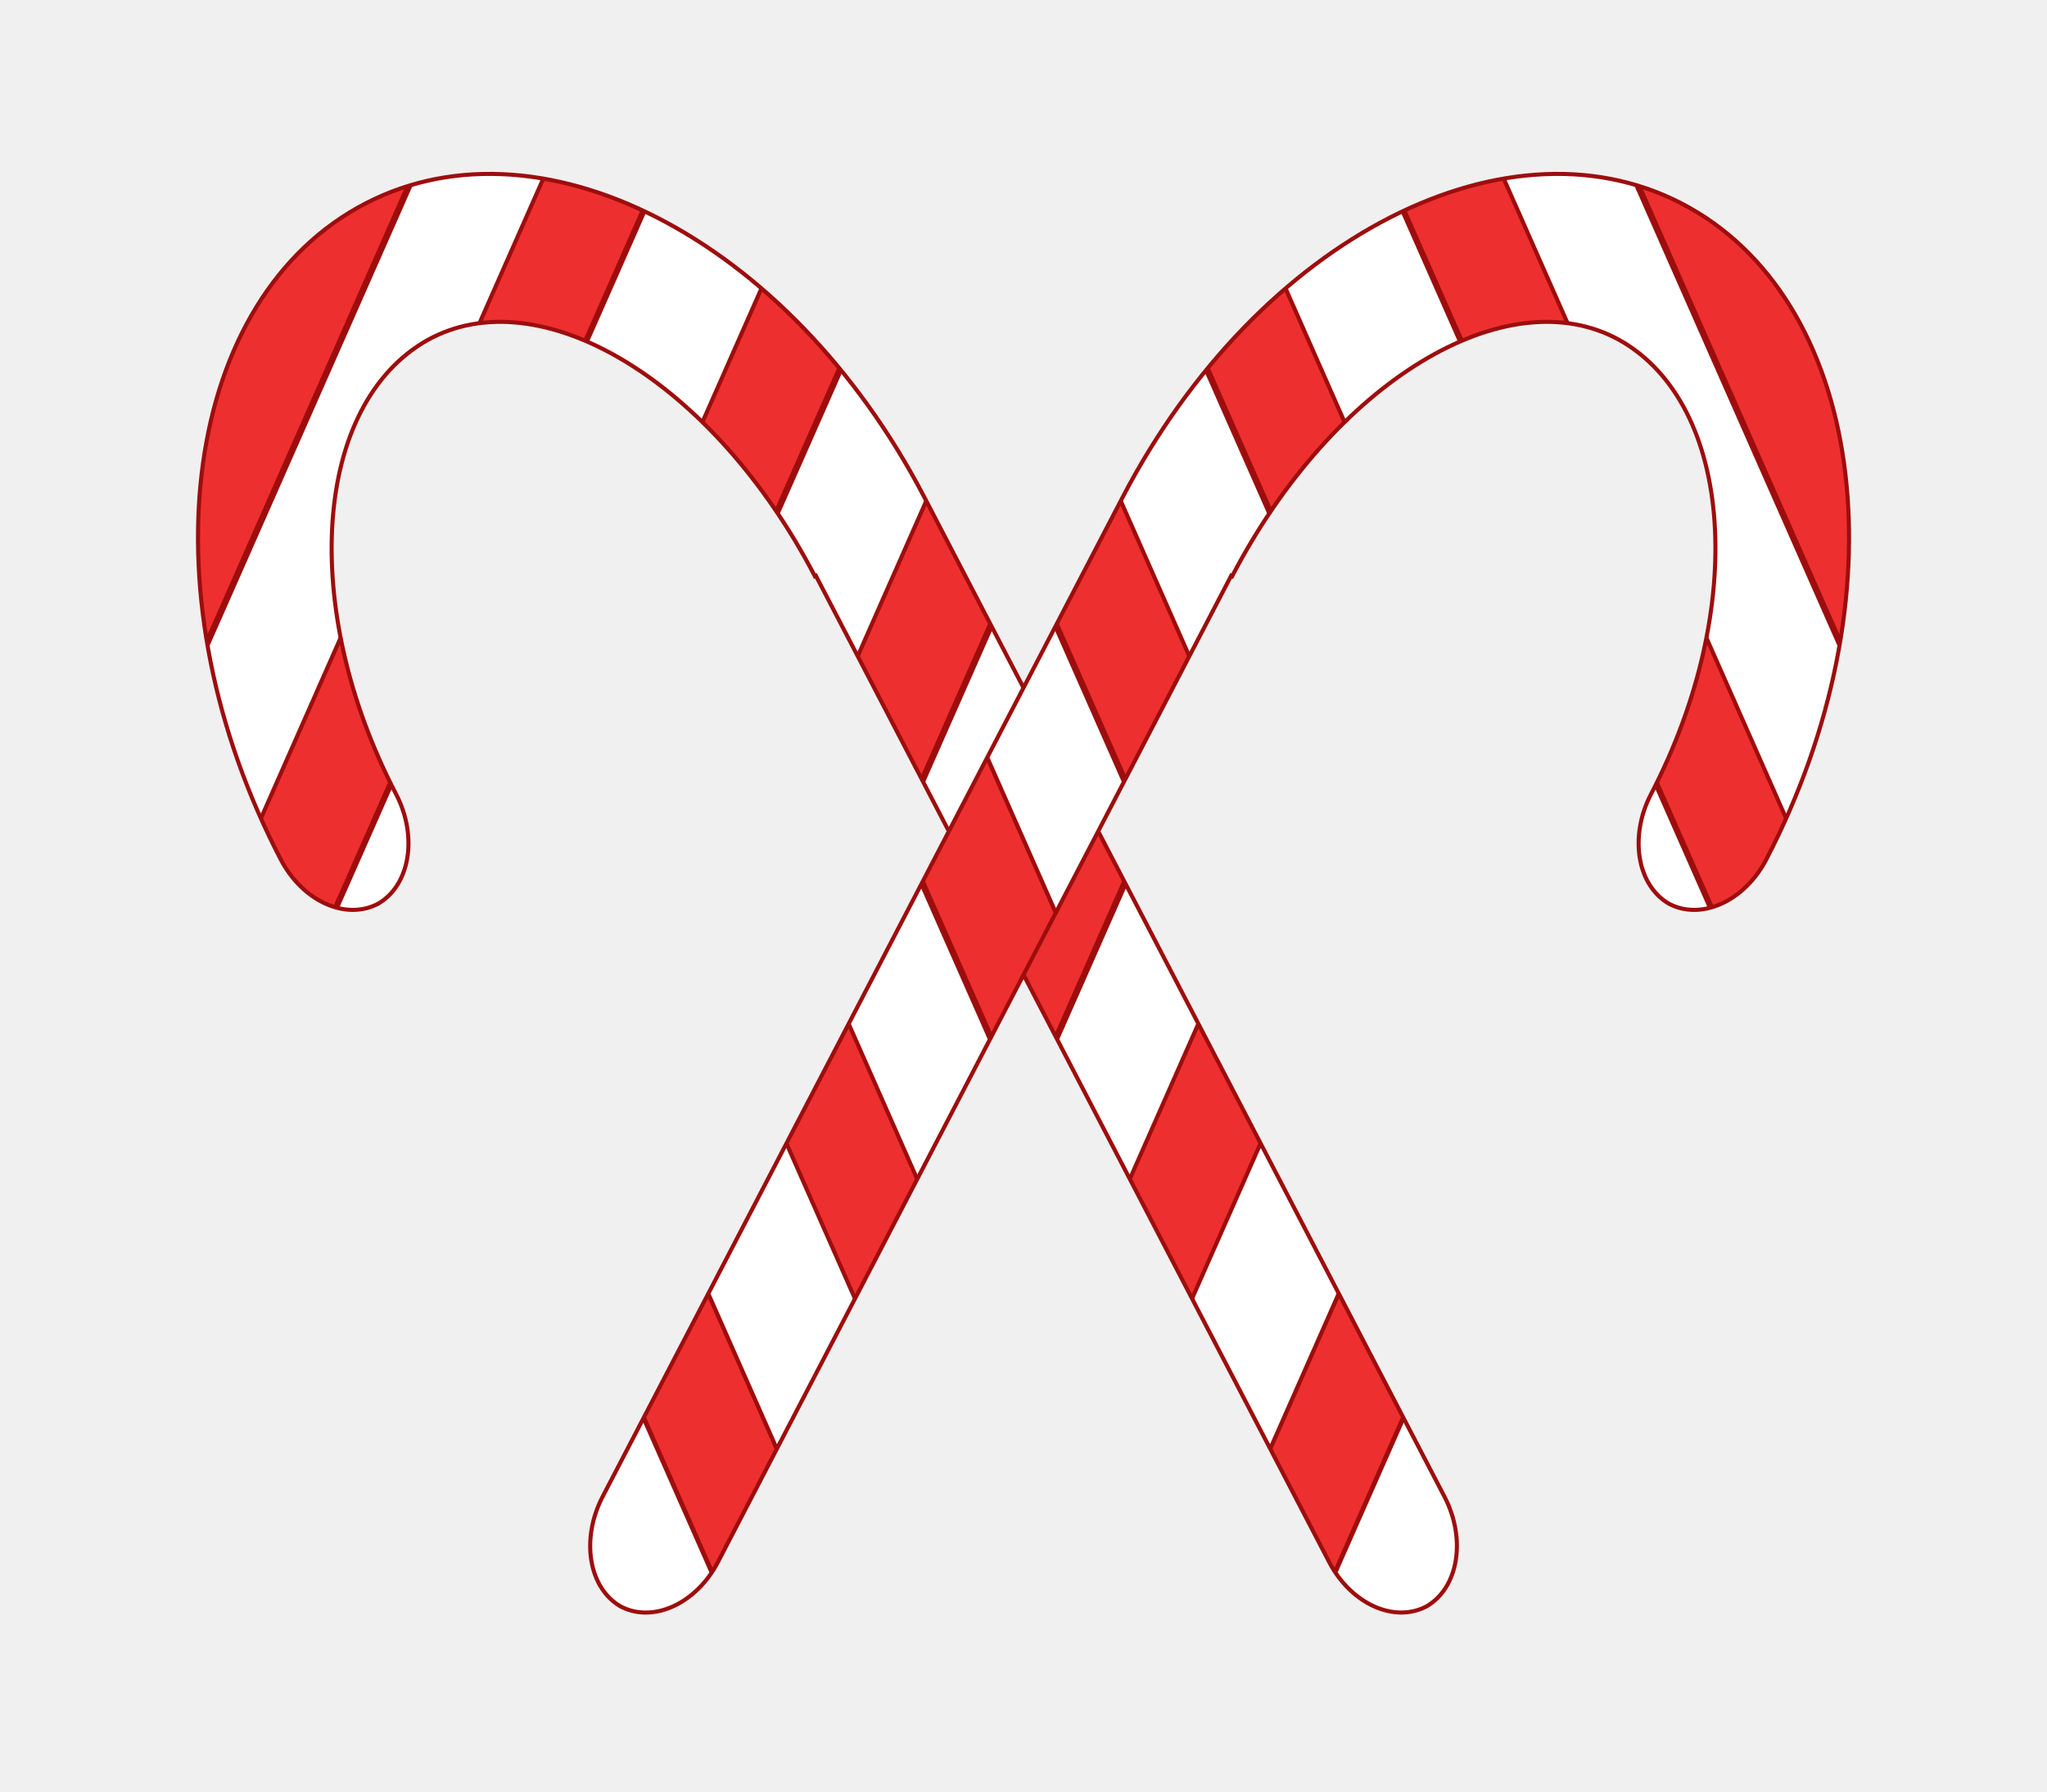
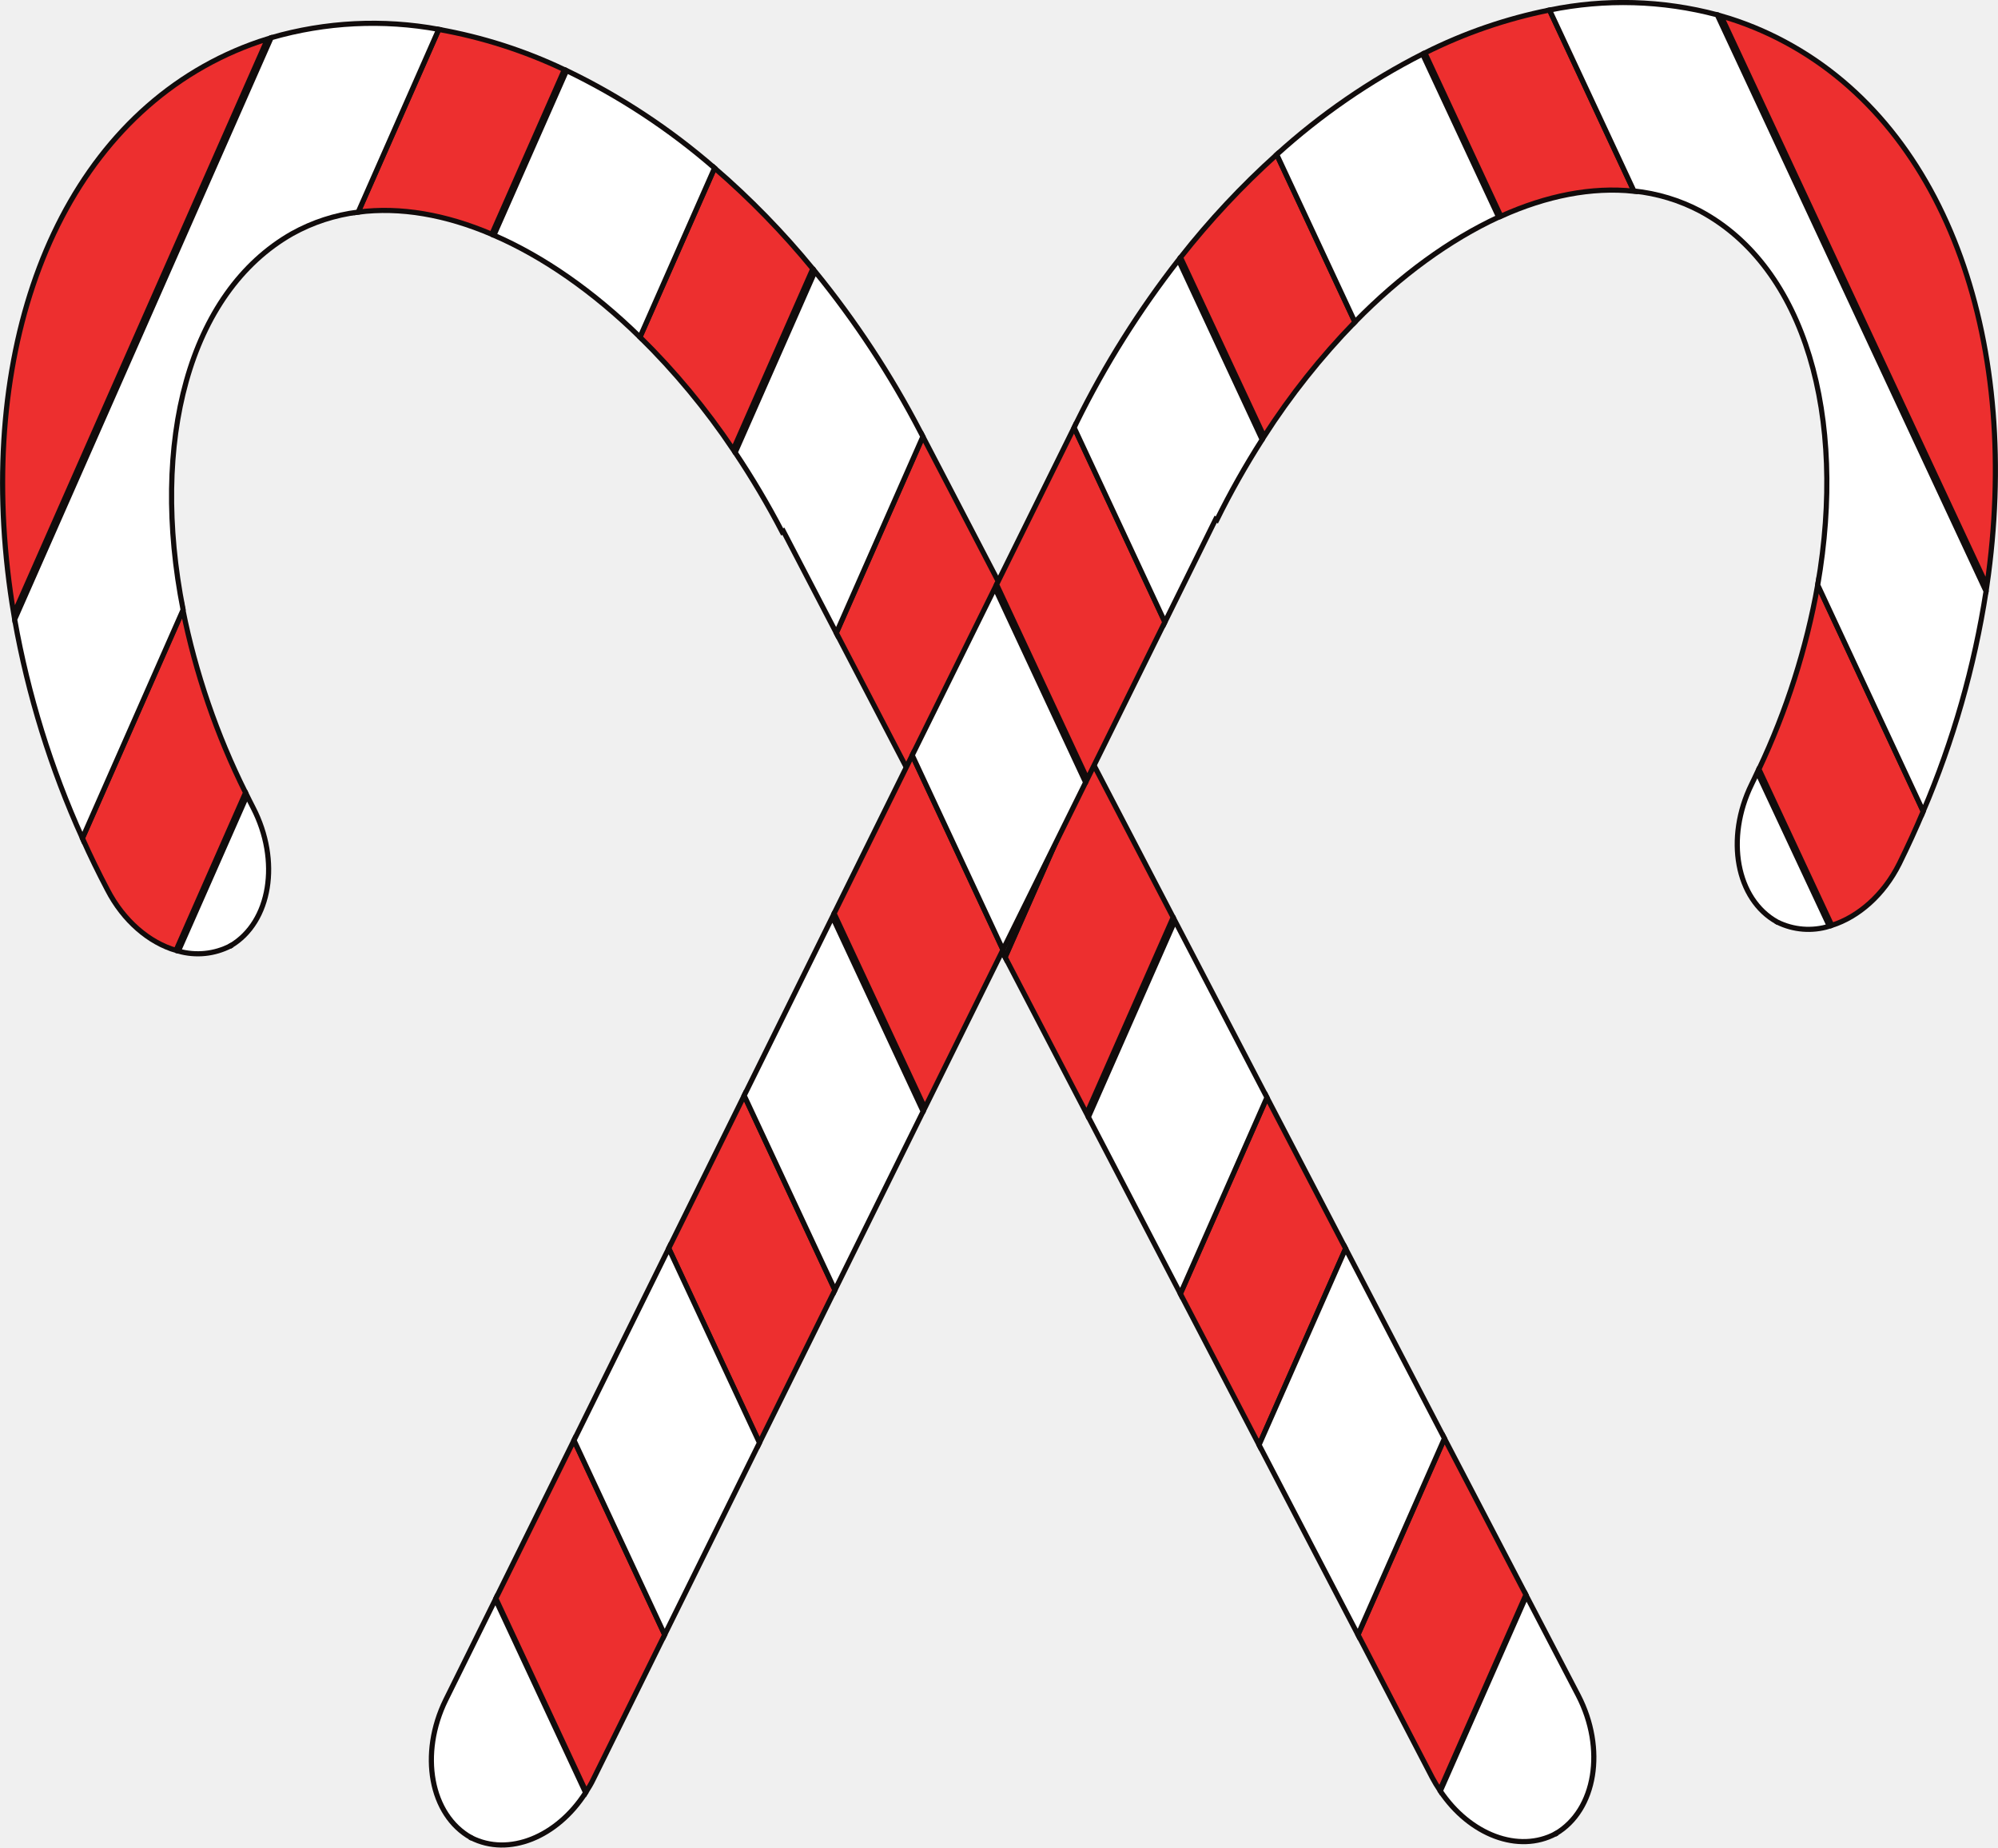
- <svg xmlns="http://www.w3.org/2000/svg" width="502.93" height="440.21" viewBox="0 0 502.93 440.21">
+ <svg xmlns="http://www.w3.org/2000/svg" width="388.44" height="359.15" viewBox="0 0 388.44 359.15">
  <defs>
    <style>
-       .a, .e {
-         fill: none;
+       .a {
+         fill: #ed2f2f;
+       }
+ 
+       .a, .b {
+         stroke: #110c0c;
+         stroke-miterlimit: 10;
      }

      .b {
-         clip-path: url(#a);
-       }
- 
-       .c {
-         fill: #ed2f2f;
-       }
- 
-       .c, .d, .e {
-         stroke: #9e0d0d;
-         stroke-miterlimit: 10;
-       }
- 
-       .d {
        fill: #fff;
      }
- 
-       .f {
-         clip-path: url(#b);
-       }
    </style>
-     <clipPath id="a" transform="translate(-55.6 -48.73)">
-       <path class="a" d="M148.33,270.91c8-4.49,10-16.55,4.6-27-23.86-45.85-20.39-95.77,7.74-111.63l-.23.13c27.88-15.7,70.55,10.19,95.38,57.93l.23-.13,126.1,242.35c5.43,10.43,16.26,15.24,24.24,10.75l-.47.26c8-4.49,10-16.55,4.6-27L282.68,170.87C249.4,107,187.14,75.18,143.45,99.78S91.31,196,124.56,259.9c5.43,10.43,16.26,15.23,24.23,10.75" />
-     </clipPath>
-     <clipPath id="b" transform="translate(-55.6 -48.73)">
-       <path class="a" d="M465.82,270.91c-8-4.49-10-16.55-4.6-27,23.86-45.85,20.38-95.77-7.75-111.63l.23.13c-27.89-15.7-70.54,10.19-95.38,57.93l-.23-.13L232,432.57c-5.43,10.43-16.27,15.24-24.23,10.75l.46.26c-8-4.49-10-16.55-4.6-27L331.45,170.87C364.74,107,427,75.18,470.69,99.78S522.83,196,489.58,259.9c-5.43,10.43-16.27,15.23-24.23,10.75" />
-     </clipPath>
  </defs>
-   <g class="b">
-     <g>
-       <polygon class="c" points="90.77 0.67 114.94 12.22 24.83 216.43 0.65 204.88 90.77 0.67" />
-       <polygon class="c" points="138.06 30.33 162.24 41.88 72.13 246.09 47.95 234.54 138.06 30.33" />
-       <polygon class="c" points="197.19 44.58 221.36 56.12 131.25 260.33 107.07 248.78 197.19 44.58" />
-       <polygon class="c" points="250.74 70.08 274.91 81.63 184.8 285.83 160.62 274.29 250.74 70.08" />
-       <polygon class="c" points="292.76 112.72 316.94 124.26 226.83 328.47 202.65 316.93 292.76 112.72" />
-       <polygon class="c" points="331.37 167.28 355.55 178.82 265.43 383.03 241.26 371.49 331.37 167.28" />
-       <polygon class="c" points="376.48 210.05 400.65 221.6 310.54 425.8 286.37 414.26 376.48 210.05" />
-       <polygon class="d" points="114.4 14.89 140.73 27.46 50.62 231.67 24.28 219.1 114.4 14.89" />
-       <polygon class="d" points="165.57 35.51 196.23 50.14 106.12 254.36 75.46 239.71 165.57 35.51" />
-       <polygon class="d" points="220.81 58.79 249.83 72.65 159.72 276.86 130.7 263 220.81 58.79" />
-       <polygon class="d" points="274.37 84.3 299.93 96.5 209.82 300.71 184.25 288.5 274.37 84.3" />
-       <polygon class="d" points="317.5 124.43 344.78 137.46 254.67 341.67 227.38 328.64 317.5 124.43" />
-       <polygon class="d" points="355.35 177.54 384.66 191.54 294.55 395.75 265.24 381.75 355.35 177.54" />
-       <polygon class="d" points="399.86 223.78 424.03 235.33 333.92 439.54 309.74 427.99 399.86 223.78" />
-     </g>
+   <g>
+     <path class="a" d="M90.66,53.83c-31.61,17.8-44.75,60.22-37,106.51L103,48.51A64,64,0,0,0,90.66,53.83Z" transform="translate(-50.98 -40.96)" />
+     <path class="a" d="M146.59,86.5l14.11-32a96,96,0,0,0-24.42-7.82L120.62,82.19C128.79,81.13,137.63,82.68,146.59,86.5Z" transform="translate(-50.98 -40.96)" />
+     <path class="a" d="M86.53,159.49,67,203.9q2.26,5.06,4.86,10C75,220,80,224.19,85.2,225.71l13.52-30.66A142.87,142.87,0,0,1,86.53,159.49Z" transform="translate(-50.98 -40.96)" />
+     <path class="a" d="M193.53,128.35,209,93.21A159.42,159.42,0,0,0,189.9,73.62l-14.5,32.87A140.61,140.61,0,0,1,193.53,128.35Z" transform="translate(-50.98 -40.96)" />
+     <polygon class="a" points="178.31 153.22 195.14 115.06 179.42 84.86 162.59 123.03 178.31 153.22" />
+     <polygon class="a" points="228.08 178.33 212.24 147.9 195.41 186.06 211.26 216.49 228.08 178.33" />
+     <polygon class="a" points="244.78 280.87 261.61 242.71 246.31 213.33 229.48 251.49 244.78 280.87" />
+     <path class="a" d="M329.45,386.54c.45.85.94,1.64,1.45,2.42l16.74-38L331.8,320.57,315,358.73Z" transform="translate(-50.98 -40.96)" />
+     <path class="b" d="M107.8,86.37a35.42,35.42,0,0,1,12.82-4.18l15.66-35.53a71,71,0,0,0-32.59,1.63L53.83,161.37A179.35,179.35,0,0,0,67,203.9l19.58-44.41C80.16,127,87.58,97.85,107.8,86.37Z" transform="translate(-50.98 -40.96)" />
+     <path class="b" d="M95.82,224.81c7.79-4.6,9.71-16.51,4.36-26.86-.41-.78-.79-1.57-1.18-2.35L85.66,225.84A13.84,13.84,0,0,0,95.82,224.81Z" transform="translate(-50.98 -40.96)" />
+     <path class="b" d="M96.05,224.7a1.63,1.63,0,0,0-.23.11c-.08,0-.15.1-.23.15Z" transform="translate(-50.98 -40.96)" />
+     <path class="b" d="M175.4,106.49l14.5-32.87a129.46,129.46,0,0,0-28.77-18.94L147,86.69C156.6,90.85,166.29,97.58,175.4,106.49Z" transform="translate(-50.98 -40.96)" />
+     <path class="b" d="M203.28,144.22,213.57,164l16.83-38.17-.49-.94a183,183,0,0,0-20.48-31.17l-15.52,35.2a164.34,164.34,0,0,1,9.14,15.44Z" transform="translate(-50.98 -40.96)" />
+     <polygon class="b" points="195.49 115.72 178.66 153.88 195.41 186.06 212.24 147.9 195.49 115.72" />
+     <polygon class="b" points="229.48 251.49 246.31 213.33 228.42 178.98 211.6 217.14 229.48 251.49" />
+     <polygon class="b" points="264 317.77 280.82 279.61 261.61 242.71 244.78 280.87 264 317.77" />
+     <path class="b" d="M353.43,397.41c7.82-4.59,9.74-16.52,4.39-26.87l-10.09-19.38L331,389.11C336.69,397.61,346.18,401.28,353.43,397.41Z" transform="translate(-50.98 -40.96)" />
+     <path class="b" d="M353.7,397.28l-.27.13-.2.13Z" transform="translate(-50.98 -40.96)" />
  </g>
-   <path class="e" d="M148.33,270.91c8-4.49,10-16.55,4.6-27-23.86-45.85-20.39-95.77,7.74-111.63l-.23.13c27.88-15.7,70.55,10.19,95.38,57.93l.23-.13,126.1,242.35c5.43,10.43,16.26,15.24,24.24,10.75l-.47.26c8-4.49,10-16.55,4.6-27L282.68,170.87C249.4,107,187.14,75.18,143.45,99.78S91.31,196,124.56,259.9c5.43,10.43,16.26,15.23,24.23,10.75" transform="translate(-55.6 -48.73)" />
-   <g class="f">
-     <g>
-       <polygon class="c" points="412.17 0.67 387.99 12.22 478.1 216.43 502.28 204.88 412.17 0.67" />
-       <polygon class="c" points="364.87 30.33 340.69 41.88 430.81 246.09 454.98 234.54 364.87 30.33" />
-       <polygon class="c" points="305.75 44.58 281.57 56.12 371.69 260.33 395.86 248.78 305.75 44.58" />
-       <polygon class="c" points="252.2 70.08 228.02 81.63 318.13 285.83 342.31 274.29 252.2 70.08" />
-       <polygon class="c" points="210.17 112.72 185.99 124.26 276.11 328.47 300.28 316.93 210.17 112.72" />
-       <polygon class="c" points="171.56 167.28 147.38 178.82 237.49 383.03 261.67 371.49 171.56 167.28" />
-       <polygon class="c" points="126.45 210.05 102.28 221.6 192.39 425.8 216.56 414.26 126.45 210.05" />
-       <polygon class="d" points="388.53 14.89 362.2 27.46 452.32 231.67 478.65 219.1 388.53 14.89" />
-       <polygon class="d" points="337.36 35.51 306.7 50.14 396.81 254.36 427.47 239.71 337.36 35.51" />
-       <polygon class="d" points="282.12 58.79 253.1 72.65 343.21 276.86 372.23 263 282.12 58.79" />
-       <polygon class="d" points="228.57 84.3 203 96.5 293.12 300.71 318.68 288.5 228.57 84.3" />
-       <polygon class="d" points="185.44 124.43 158.15 137.46 248.26 341.67 275.55 328.64 185.44 124.43" />
-       <polygon class="d" points="147.58 177.54 118.27 191.54 208.38 395.75 237.69 381.75 147.58 177.54" />
-       <polygon class="d" points="103.07 223.78 78.9 235.33 169.01 439.54 193.19 427.99 103.07 223.78" />
-     </g>
+   <g>
+     <path class="a" d="M437.26,154.82C444,108.37,430,66.24,398,49.11a63.28,63.28,0,0,0-12.42-5.06Z" transform="translate(-50.98 -40.96)" />
+     <path class="a" d="M328,51.25,342.77,83c8.87-4,17.68-5.74,25.87-4.87L352.23,42.91A96,96,0,0,0,328,51.25Z" transform="translate(-50.98 -40.96)" />
+     <path class="a" d="M392.94,190.48l14.16,30.36c5.17-1.64,10.1-5.89,13.14-12q2.49-5.06,4.64-10.16l-20.51-44A142.63,142.63,0,0,1,392.94,190.48Z" transform="translate(-50.98 -40.96)" />
+     <path class="a" d="M280.49,91l16.24,34.8a141.85,141.85,0,0,1,17.66-22.24L299.2,71A160.13,160.13,0,0,0,280.49,91Z" transform="translate(-50.98 -40.96)" />
+     <polygon class="a" points="193.75 113.62 211.39 151.43 226.47 120.9 208.83 83.09 193.75 113.62" />
+     <polygon class="a" points="162.16 177.57 179.8 215.37 194.99 184.62 177.35 146.81 162.16 177.57" />
+     <polygon class="a" points="130.01 242.66 147.65 280.46 162.32 250.76 144.68 212.96 130.01 242.66" />
+     <path class="a" d="M147.38,351.68l17.55,37.6c.49-.79,1-1.6,1.4-2.46l13.87-28.09-17.63-37.8Z" transform="translate(-50.98 -40.96)" />
+     <path class="b" d="M384.84,43.84a71.06,71.06,0,0,0-32.61-.93l16.41,35.18A35.44,35.44,0,0,1,381.55,82c20.46,11,28.5,40,22.82,72.67l20.51,44a179,179,0,0,0,12.22-42.78Z" transform="translate(-50.98 -40.96)" />
+     <path class="b" d="M396.71,220.3l-.2-.13-.27-.12Z" transform="translate(-50.98 -40.96)" />
+     <path class="b" d="M406.63,221l-14-29.93c-.37.79-.73,1.58-1.12,2.36-5.13,10.47-3,22.36,5,26.77A13.68,13.68,0,0,0,406.63,221Z" transform="translate(-50.98 -40.96)" />
+     <path class="b" d="M299.2,71l15.19,32.56c8.91-9.1,18.46-16,27.95-20.4l-14.79-31.7A129.5,129.5,0,0,0,299.2,71Z" transform="translate(-50.98 -40.96)" />
+     <path class="b" d="M260.28,123.09l-.47,1,17.64,37.81,9.87-20,.23.13a163.59,163.59,0,0,1,8.81-15.62L280.1,91.5A182.74,182.74,0,0,0,260.28,123.09Z" transform="translate(-50.98 -40.96)" />
+     <polygon class="b" points="193.42 114.28 177.35 146.81 194.99 184.62 211.06 152.09 193.42 114.28" />
+     <polygon class="b" points="161.84 178.23 144.68 212.96 162.32 250.76 179.47 216.04 161.84 178.23" />
+     <polygon class="b" points="111.59 279.97 129.22 317.77 147.65 280.46 130.01 242.66 111.59 279.97" />
+     <path class="b" d="M164.83,389.43,147.3,351.85l-9.67,19.57c-5.13,10.46-3,22.33,4.93,26.76C149.88,401.92,159.31,398.06,164.83,389.43Z" transform="translate(-50.98 -40.96)" />
+     <path class="b" d="M142.79,398.32l-.23-.14-.23-.11Z" transform="translate(-50.98 -40.96)" />
  </g>
-   <path class="e" d="M465.82,270.91c-8-4.49-10-16.55-4.6-27,23.86-45.85,20.38-95.77-7.75-111.63l.23.13c-27.89-15.7-70.54,10.19-95.38,57.93l-.23-.13L232,432.57c-5.43,10.43-16.27,15.24-24.23,10.75l.46.26c-8-4.49-10-16.55-4.6-27L331.45,170.87C364.74,107,427,75.18,470.69,99.78S522.83,196,489.58,259.9c-5.43,10.43-16.27,15.23-24.23,10.75" transform="translate(-55.6 -48.73)" />
</svg>
